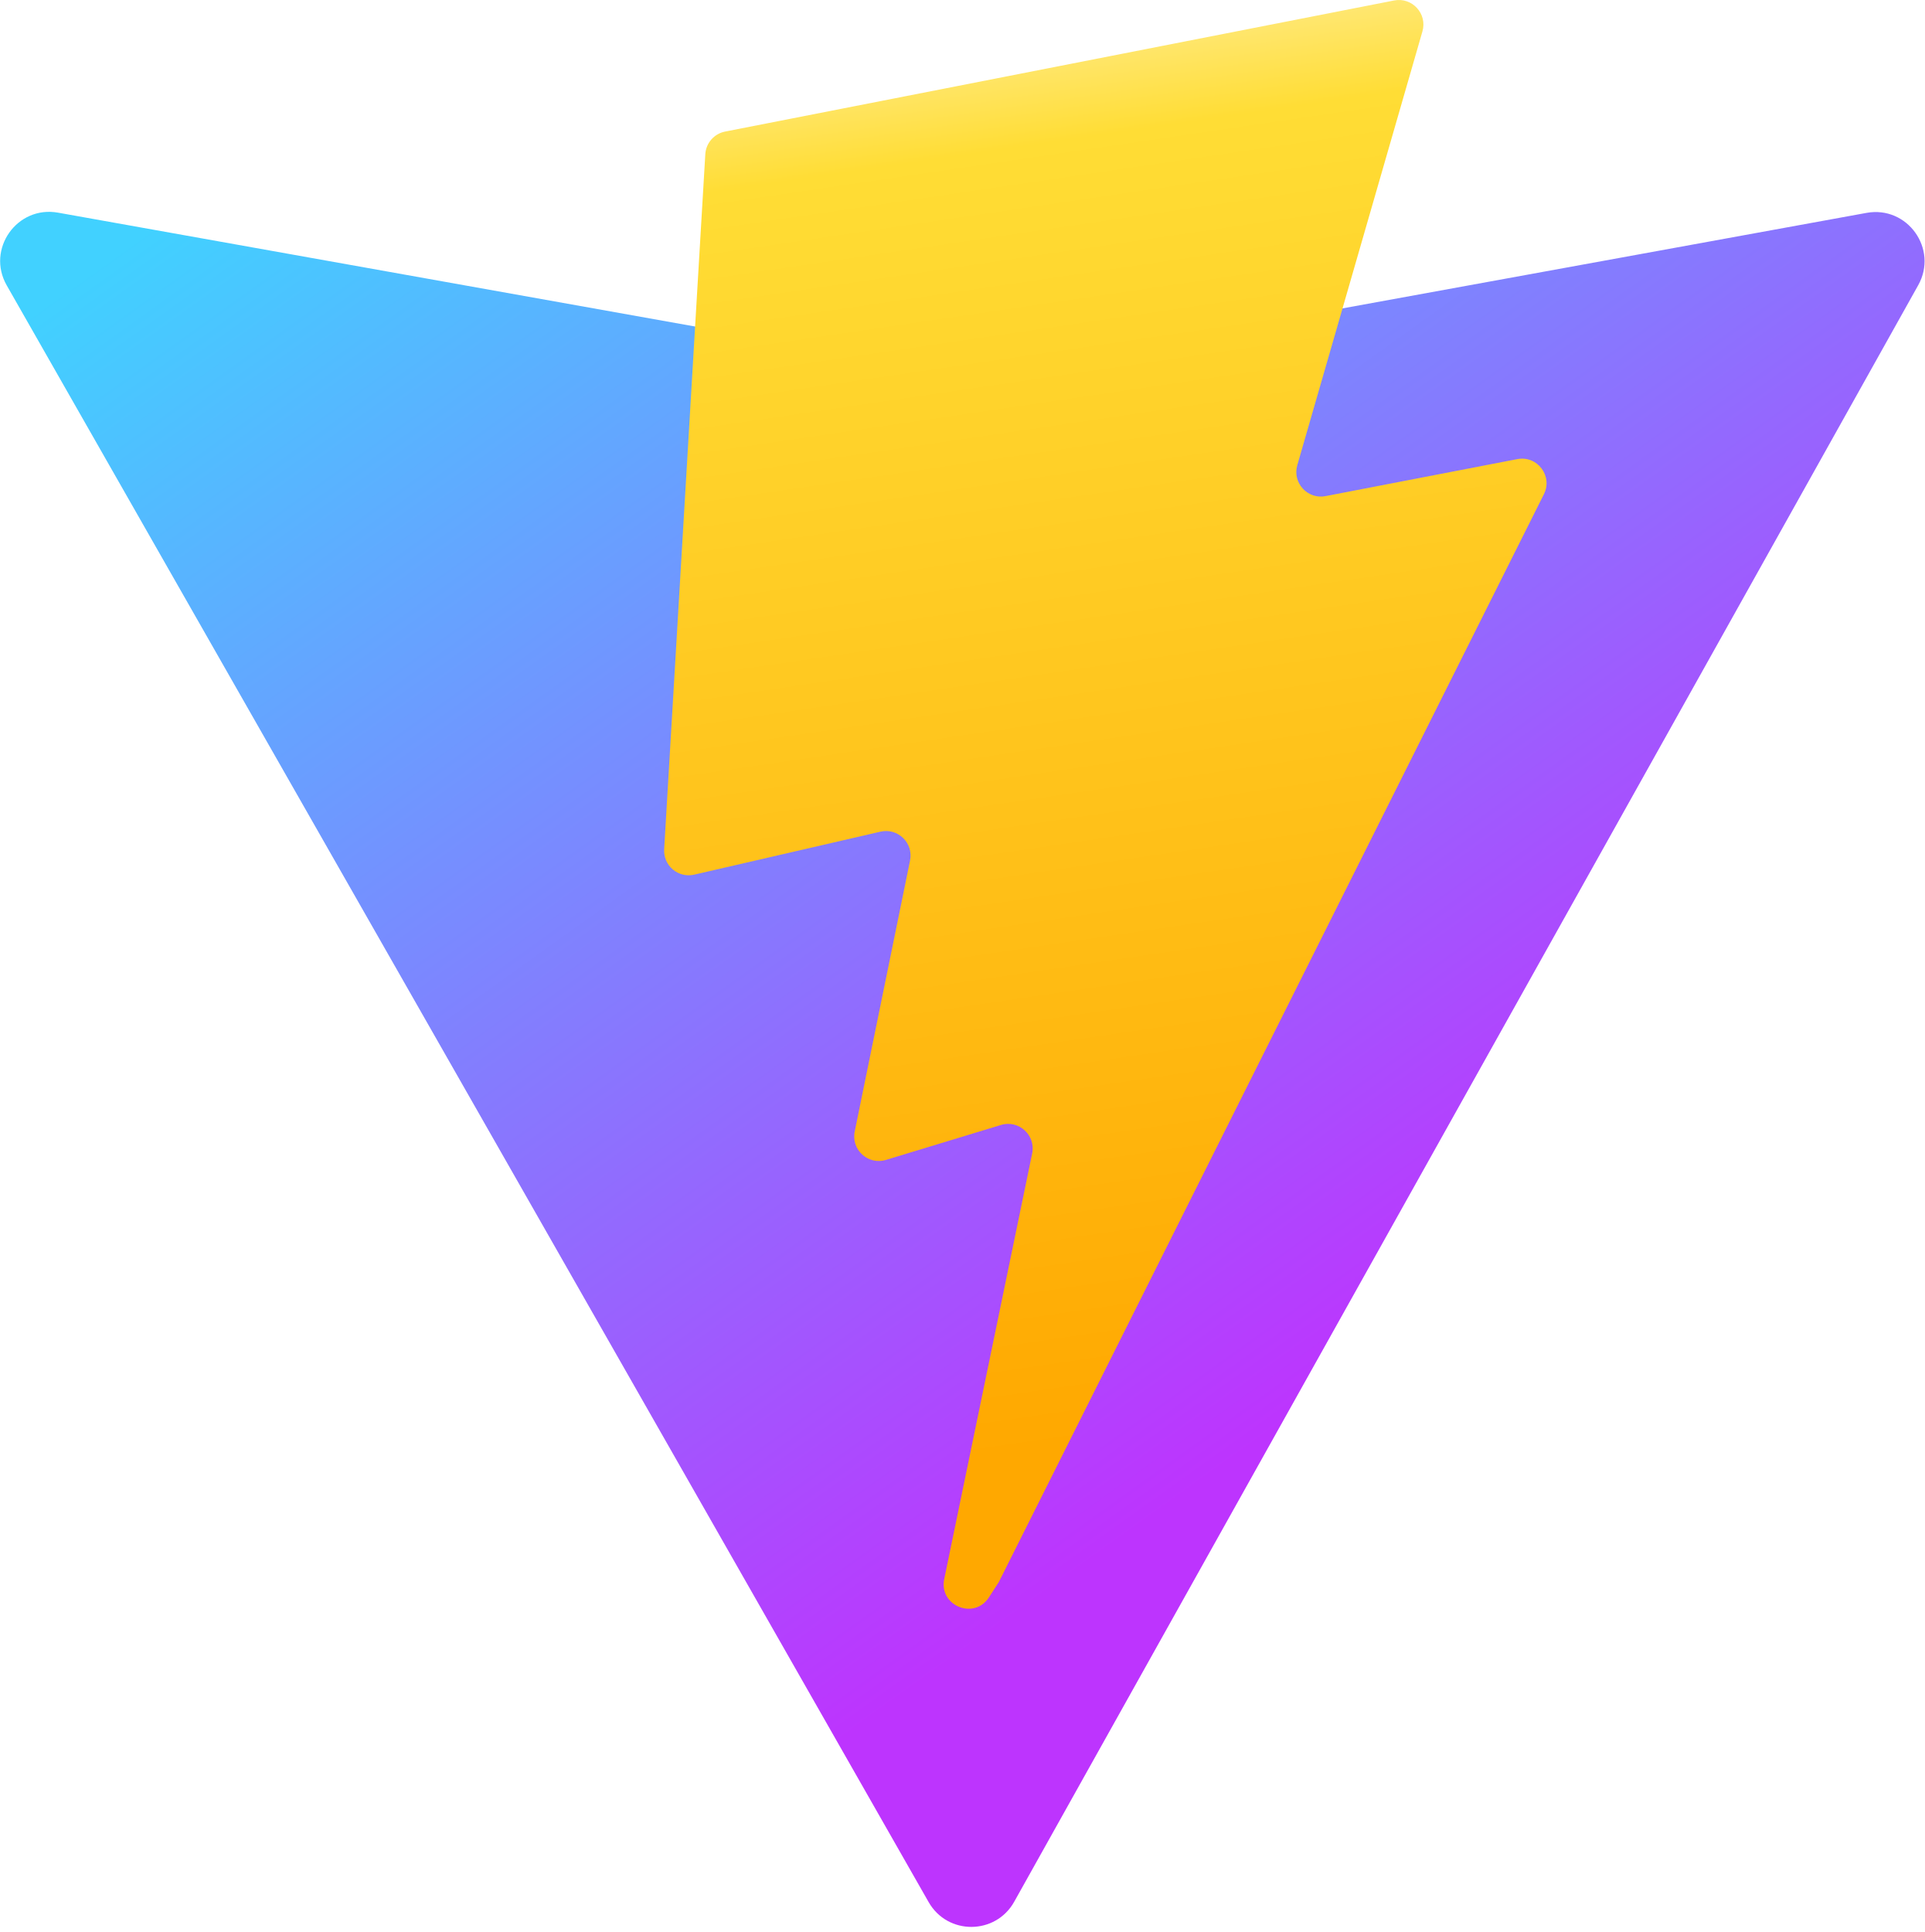
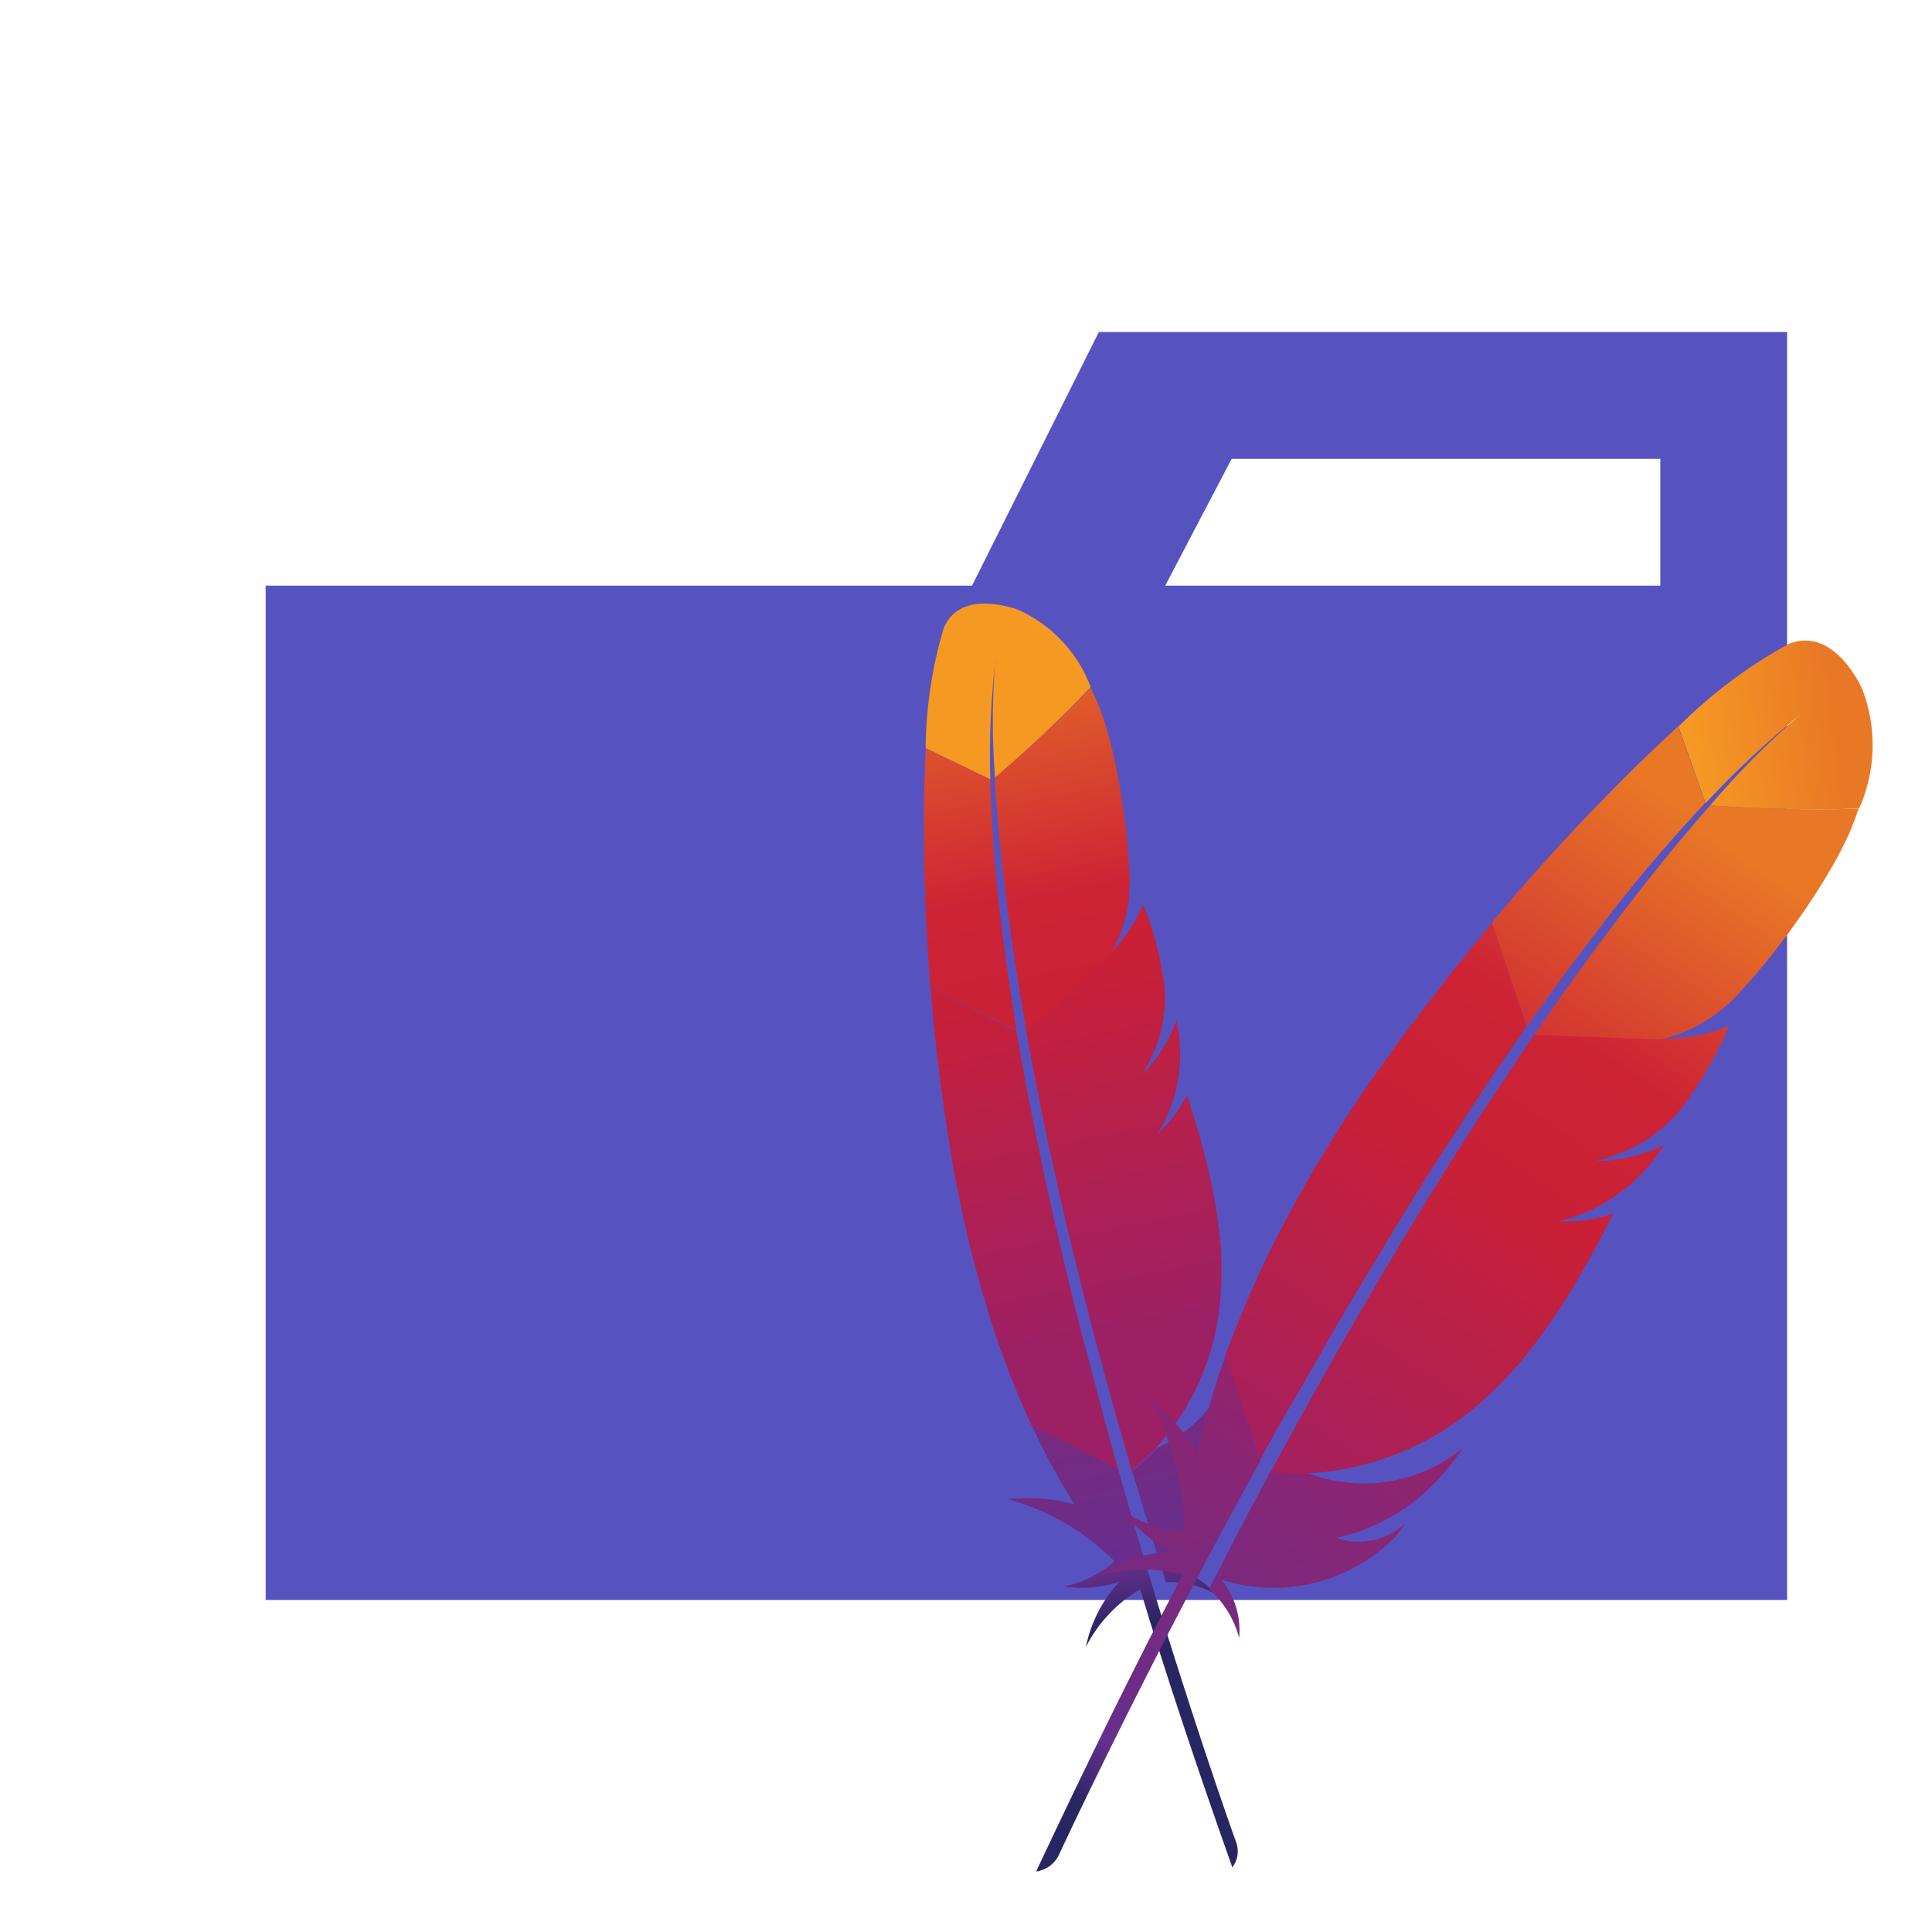
- <svg xmlns="http://www.w3.org/2000/svg" aria-hidden="true" role="img" class="iconify iconify--logos" width="31.88" height="32" preserveAspectRatio="xMidYMid meet" viewBox="0 0 256 257">
+ <svg xmlns="http://www.w3.org/2000/svg" xmlns:xlink="http://www.w3.org/1999/xlink" width="800px" height="800px" viewBox="0 0 32 32">
  <defs>
-     <linearGradient id="IconifyId1813088fe1fbc01fb466" x1="-.828%" x2="57.636%" y1="7.652%" y2="78.411%">
-       <stop offset="0%" stop-color="#41D1FF" />
-       <stop offset="100%" stop-color="#BD34FE" />
+     <linearGradient id="a" x1="-7361.602" y1="2007.461" x2="-7338.406" y2="1980.338" gradientTransform="matrix(-0.023, -0.116, -0.116, 0.023, 78.54, -890.577)" gradientUnits="userSpaceOnUse">
+       <stop offset="0" stop-color="#f69923" />
+       <stop offset="0.312" stop-color="#f79a23" />
+       <stop offset="0.838" stop-color="#e97826" />
    </linearGradient>
-     <linearGradient id="IconifyId1813088fe1fbc01fb467" x1="43.376%" x2="50.316%" y1="2.242%" y2="89.03%">
-       <stop offset="0%" stop-color="#FFEA83" />
-       <stop offset="8.333%" stop-color="#FFDD35" />
-       <stop offset="100%" stop-color="#FFA800" />
+     <linearGradient id="b" x1="-7533.268" y1="2010.527" x2="-7367.779" y2="2010.527" gradientTransform="matrix(-0.023, -0.116, -0.116, 0.023, 78.54, -890.577)" gradientUnits="userSpaceOnUse">
+       <stop offset="0.323" stop-color="#9e2064" />
+       <stop offset="0.63" stop-color="#c92037" />
+       <stop offset="0.751" stop-color="#cd2335" />
+       <stop offset="1" stop-color="#e97826" />
    </linearGradient>
+     <linearGradient id="c" x1="-7513.292" y1="1993.896" x2="-7414.676" y2="1993.896" gradientTransform="matrix(-0.023, -0.116, -0.116, 0.023, 78.54, -890.577)" gradientUnits="userSpaceOnUse">
+       <stop offset="0" stop-color="#282662" />
+       <stop offset="0.095" stop-color="#662e8d" />
+       <stop offset="0.788" stop-color="#9f2064" />
+       <stop offset="0.949" stop-color="#cd2032" />
+     </linearGradient>
+     <linearGradient id="d" x1="-7523.974" y1="2012.055" x2="-7358.484" y2="2012.055" xlink:href="#b" />
+     <linearGradient id="e" x1="-7511.904" y1="2009.788" x2="-7424.935" y2="2009.788" xlink:href="#c" />
+     <linearGradient id="f" x1="-7523.974" y1="1994.929" x2="-7358.484" y2="1994.929" xlink:href="#b" />
+     <linearGradient id="g" x1="-7534.239" y1="1995.76" x2="-7368.75" y2="1995.76" xlink:href="#b" />
+     <linearGradient id="h" x1="-7523.974" y1="1989.8" x2="-7358.484" y2="1989.8" xlink:href="#b" />
+     <linearGradient id="i" x1="-7523.974" y1="1990.402" x2="-7358.484" y2="1990.402" xlink:href="#b" />
+     <linearGradient id="j" x1="-8333.644" y1="1965.164" x2="-8310.449" y2="1938.041" gradientTransform="matrix(0.074, -0.112, -0.112, -0.074, 863.044, -776.696)" xlink:href="#a" />
+     <linearGradient id="k" x1="-8505.311" y1="1968.23" x2="-8339.822" y2="1968.23" gradientTransform="matrix(0.074, -0.112, -0.112, -0.074, 863.044, -776.696)" xlink:href="#b" />
+     <linearGradient id="l" x1="-8485.334" y1="1951.599" x2="-8386.719" y2="1951.599" gradientTransform="matrix(0.074, -0.112, -0.112, -0.074, 863.044, -776.696)" xlink:href="#c" />
+     <linearGradient id="m" x1="-8496.017" y1="1969.759" x2="-8330.527" y2="1969.759" gradientTransform="matrix(0.074, -0.112, -0.112, -0.074, 863.044, -776.696)" xlink:href="#b" />
+     <linearGradient id="n" x1="-8483.947" y1="1967.492" x2="-8396.977" y2="1967.492" gradientTransform="matrix(0.074, -0.112, -0.112, -0.074, 863.044, -776.696)" xlink:href="#c" />
+     <linearGradient id="o" x1="-8496.017" y1="1952.633" x2="-8330.527" y2="1952.633" gradientTransform="matrix(0.074, -0.112, -0.112, -0.074, 863.044, -776.696)" xlink:href="#b" />
+     <linearGradient id="p" x1="-8506.282" y1="1953.463" x2="-8340.792" y2="1953.463" gradientTransform="matrix(0.074, -0.112, -0.112, -0.074, 863.044, -776.696)" xlink:href="#b" />
+     <linearGradient id="q" x1="-8496.017" y1="1947.503" x2="-8330.527" y2="1947.503" gradientTransform="matrix(0.074, -0.112, -0.112, -0.074, 863.044, -776.696)" xlink:href="#b" />
+     <linearGradient id="r" x1="-8496.017" y1="1948.106" x2="-8330.527" y2="1948.106" gradientTransform="matrix(0.074, -0.112, -0.112, -0.074, 863.044, -776.696)" xlink:href="#b" />
  </defs>
-   <path fill="url(#IconifyId1813088fe1fbc01fb466)" d="M255.153 37.938L134.897 252.976c-2.483 4.44-8.862 4.466-11.382.048L.875 37.958c-2.746-4.814 1.371-10.646 6.827-9.67l120.385 21.517a6.537 6.537 0 0 0 2.322-.004l117.867-21.483c5.438-.991 9.574 4.796 6.877 9.62Z" />
-   <path fill="url(#IconifyId1813088fe1fbc01fb467)" d="M185.432.063L96.44 17.501a3.268 3.268 0 0 0-2.634 3.014l-5.474 92.456a3.268 3.268 0 0 0 3.997 3.378l24.777-5.718c2.318-.535 4.413 1.507 3.936 3.838l-7.361 36.047c-.495 2.426 1.782 4.5 4.151 3.78l15.304-4.649c2.372-.72 4.652 1.36 4.15 3.788l-11.698 56.621c-.732 3.542 3.979 5.473 5.943 2.437l1.313-2.028l72.516-144.72c1.215-2.423-.88-5.186-3.54-4.672l-25.505 4.922c-2.396.462-4.435-1.77-3.759-4.114l16.646-57.705c.677-2.35-1.37-4.583-3.769-4.113Z" />
+   <path d="M27.5,5.5H18.2L16.1,9.7H4.4V26.5H29.6V5.5Zm0,4.2H19.3l1.1-2.1h7.1Z" style="fill:#5653c1" />
+   <path d="M15.632,10.4a7.154,7.154,0,0,0-.3,1.991l1.07.518A13.446,13.446,0,0,1,16.481,11c0-.044.008-.069.008-.069,0,.023-.007.046-.008.069a11.954,11.954,0,0,0,0,1.88,20.842,20.842,0,0,0,1.585-1.5,2.281,2.281,0,0,0-1.2-1.279S15.918,9.726,15.632,10.4Z" style="fill:url(#a)" />
+   <path d="M18.416,15.791a.013.013,0,0,0,.007-.009l-.06.053c0,.005-.007.009-.007.014Z" style="fill:none" />
+   <path d="M19.071,17.643c-.029.035-.063.068-.1.1C19.009,17.711,19.043,17.677,19.071,17.643Z" style="fill:none" />
+   <path d="M18.456,23.332c0-.016-.011-.033-.013-.049-.092-.334-.18-.657-.266-.977-.094-.355-.183-.7-.269-1.043-.089-.354-.173-.7-.252-1.038-.084-.354-.162-.693-.233-1.024-.058-.269-.114-.53-.166-.785-.018-.086-.034-.169-.05-.252-.032-.166-.064-.327-.095-.485s-.054-.289-.082-.431c-.008-.048-.016-.1-.025-.139l0-.024-.051.047-.106-.053c0,.011,0,.024.008.035.035.213.072.43.114.647.023.123.048.249.07.378.066.348.135.695.212,1.045s.152.7.231,1.053.16.685.243,1.026.167.676.254,1.009c.089.349.18.694.274,1.031.02.076.041.155.064.228.075.274.149.541.225.8l.172.086.057-.051a.052.052,0,0,0-.007-.022C18.645,24,18.549,23.661,18.456,23.332Z" style="fill:none" />
+   <path d="M19.343,18.621c-.05.055-.1.107-.154.158h0c.027-.024.055-.054.08-.081A.909.909,0,0,0,19.343,18.621Z" style="fill:#be202e" />
+   <path d="M19.343,18.621c-.05.055-.1.107-.154.158h0c.027-.024.055-.054.08-.081A.909.909,0,0,0,19.343,18.621Z" style="fill:#be202e;opacity:0.35;isolation:isolate" />
+   <path d="M18.951,17.767h0c.009-.006.015-.016.024-.022.034-.034.068-.068.1-.1-.038.041-.08.081-.121.125Z" style="fill:#be202e" />
+   <path d="M18.951,17.767h0c.009-.006.015-.016.024-.022.034-.034.068-.068.1-.1-.038.041-.08.081-.121.125Z" style="fill:#be202e;opacity:0.35;isolation:isolate" />
+   <path d="M16.685,16.069q-.074-.534-.135-1.051c-.041-.358-.073-.709-.1-1.056,0-.021,0-.042,0-.06-.023-.339-.04-.67-.048-.993l-1.068-.515c0,.065-.007.132-.01.2-.011.256-.019.528-.021.814,0,.322,0,.658.006,1.01.008.324.021.661.038,1,.017.294.037.591.061.894l0,.034,1.429.724C16.788,16.738,16.735,16.4,16.685,16.069Z" style="fill:url(#b)" />
+   <path d="M18.8,24.521c.079.267.159.542.246.821l0,.011c.012.041.022.079.037.117.057.188.112.355.23.738a1.445,1.445,0,0,1,.821.2,1.172,1.172,0,0,0-.78-.424,2.512,2.512,0,0,0,1.37-2.233c-.009-.079-.019-.162-.035-.245a1.01,1.01,0,0,1-.575.864l0,0,0,0a2.824,2.824,0,0,0,.458-1.78c-.012-.145-.03-.3-.056-.464a2.292,2.292,0,0,1-1.329,1.846l-.433.4C18.768,24.421,18.781,24.469,18.8,24.521Z" style="fill:url(#c)" />
+   <path d="M18.239,23.3c-.091-.339-.181-.683-.274-1.031s-.171-.669-.254-1.009-.163-.683-.243-1.026-.158-.7-.231-1.053-.143-.7-.212-1.045c-.025-.126-.048-.249-.07-.378-.04-.214-.077-.431-.114-.647,0-.011,0-.024-.008-.035l-1.421-.725a.509.509,0,0,1,.005.068c.029.322.057.649.095.977s.08.668.129,1.006c.042.285.087.568.134.853.01.056.021.115.031.171.065.353.135.695.211,1.013.085.362.176.7.268,1.017.062.207.122.406.184.6.054.159.112.319.169.476.136.369.286.728.449,1.078l1.436.728c-.077-.264-.147-.533-.225-.8C18.281,23.456,18.261,23.38,18.239,23.3Z" style="fill:url(#d)" />
+   <path d="M17.11,23.656a11.145,11.145,0,0,0,.661,1.22c.009.012.016.029.025.04a2.9,2.9,0,0,0-1.1-.085,4.028,4.028,0,0,1,1.765,1.028,1.851,1.851,0,0,1-.834.418,1.845,1.845,0,0,0,.915-.081,2.254,2.254,0,0,0-.557,1.085,2.313,2.313,0,0,1,.9-.957c.431,1.429.95,2.979,1.526,4.605a.433.433,0,0,0,.067-.406c-.106-.292-.79-2.226-1.571-4.851-.023-.074-.042-.15-.067-.226-.007-.022-.012-.041-.019-.063q-.12-.413-.244-.849c-.018-.068-.037-.131-.055-.2l0,0-1.436-.728A.268.268,0,0,0,17.11,23.656Z" style="fill:url(#e)" />
+   <path d="M17,17.107c.008.048.017.091.025.139.028.142.052.286.082.431s.063.319.095.485c.016.083.032.166.05.252.052.255.108.516.166.785.071.331.149.671.233,1.024.079.335.163.683.252,1.038.086.338.173.685.269,1.043.084.317.174.643.266.977,0,.016.011.033.013.049.093.329.189.669.289,1.015a.052.052,0,0,0,.007.022l.433-.4c-.011,0-.02.01-.034.016a4.16,4.16,0,0,0,1.056-2.336,5.6,5.6,0,0,0-.013-1.3,8.943,8.943,0,0,0-.209-1.114c-.085-.343-.191-.708-.319-1.092a2.168,2.168,0,0,1-.331.477l-.075.082c-.025.027-.052.052-.08.081h0a2.533,2.533,0,0,0,.312-1.88,2.382,2.382,0,0,1-.429.743c-.029.035-.063.068-.1.1-.009.006-.015.016-.027.024h0a2.64,2.64,0,0,0,.278-.61,1.132,1.132,0,0,0,.033-.128c.015-.065.025-.131.036-.2,0-.044.01-.084.014-.128a1.846,1.846,0,0,0,0-.31c0-.034,0-.065-.008-.1-.008-.048-.014-.093-.023-.136-.034-.2-.072-.375-.112-.527-.02-.076-.038-.144-.057-.206-.009-.025-.013-.049-.023-.074-.023-.069-.042-.131-.063-.184a1.839,1.839,0,0,0-.079-.181h0a.4.4,0,0,1-.031.086,2.812,2.812,0,0,1-.487.7l.4-.365-.4.365a.013.013,0,0,0-.007.009.811.811,0,0,0-.059.061c0-.005.007-.009.007-.014l-1.365,1.25C17,17.094,17.005,17.1,17,17.107Z" style="fill:url(#f)" />
+   <path d="M16.476,12.884c.017.3.043.636.077,1.008a.363.363,0,0,0,.007.058c.031.325.071.674.121,1.057.043.329.091.677.151,1.053.049.325.109.665.171,1.025l1.365-1.25a2.241,2.241,0,0,0,.343-1.235c0-.107-.008-.22-.016-.336a10.743,10.743,0,0,0-.123-1.078,9.345,9.345,0,0,0-.2-.965,5.119,5.119,0,0,0-.156-.49c-.049-.122-.1-.234-.151-.341A21.6,21.6,0,0,1,16.476,12.884Z" style="fill:url(#g)" />
+   <path d="M19.271,18.7c-.025.027-.052.052-.08.081h0A1.043,1.043,0,0,1,19.271,18.7Z" style="fill:#be202e" />
+   <path d="M19.271,18.7c-.025.027-.052.052-.08.081h0A1.043,1.043,0,0,1,19.271,18.7Z" style="fill:#be202e;opacity:0.35;isolation:isolate" />
+   <path d="M19.271,18.7c-.025.027-.052.052-.08.081h0A1.043,1.043,0,0,1,19.271,18.7Z" style="fill:url(#h)" />
+   <path d="M18.948,17.769c.009-.006.015-.016.027-.024-.009.006-.015.016-.027.024Z" style="fill:#be202e" />
+   <path d="M18.948,17.769c.009-.006.015-.016.027-.024-.009.006-.015.016-.027.024Z" style="fill:#be202e;opacity:0.35;isolation:isolate" />
+   <path d="M18.948,17.769c.009-.006.015-.016.027-.024-.009.006-.015.016-.027.024Z" style="fill:url(#i)" />
+   <path d="M29.62,10.668A8.092,8.092,0,0,0,27.8,12.035l.45,1.268a15.208,15.208,0,0,1,1.576-1.473c.038-.032.061-.049.061-.049-.019.018-.042.031-.061.049a13.521,13.521,0,0,0-1.5,1.51,23.574,23.574,0,0,0,2.466.054,2.58,2.58,0,0,0,.053-1.979S30.386,10.352,29.62,10.668Z" style="fill:url(#j)" />
+   <path d="M27.578,17.22a.015.015,0,0,0,.013,0l-.091,0s-.013,0-.017.006Z" style="fill:none" />
+   <path d="M26.634,19.231c-.051.005-.1.005-.159.006C26.529,19.237,26.583,19.236,26.634,19.231Z" style="fill:none" />
+   <path d="M21.618,23.322c.011-.015.018-.035.028-.05.192-.342.377-.672.562-1,.207-.36.412-.713.612-1.054.21-.356.419-.7.622-1.035.214-.351.421-.687.626-1.01.167-.262.329-.517.49-.764.054-.084.107-.163.16-.243.106-.159.208-.315.31-.466s.186-.276.277-.413c.032-.045.063-.091.09-.132l.016-.023-.079,0L25.289,17c-.006.012-.016.023-.022.034-.142.2-.284.4-.422.612-.08.117-.16.238-.244.359-.223.333-.443.667-.659,1.009s-.438.688-.65,1.031-.416.679-.619,1.019-.4.677-.6,1.014c-.206.352-.406.7-.6,1.047-.045.077-.09.157-.13.235-.158.28-.31.553-.458.827l.07.206.087,0a.058.058,0,0,0,.012-.023C21.239,24.011,21.431,23.661,21.618,23.322Z" style="fill:none" />
+   <path d="M26.075,20.234c-.084,0-.167,0-.25,0h0c.041,0,.087,0,.129,0A1.028,1.028,0,0,0,26.075,20.234Z" style="fill:#be202e" />
+   <path d="M26.075,20.234c-.084,0-.167,0-.25,0h0c.041,0,.087,0,.129,0A1.028,1.028,0,0,0,26.075,20.234Z" style="fill:#be202e;opacity:0.35;isolation:isolate" />
+   <path d="M26.438,19.236h0c.012,0,.025,0,.037,0,.054,0,.108,0,.159-.006-.063,0-.129,0-.2,0Z" style="fill:#be202e" />
+   <path d="M26.438,19.236h0c.012,0,.025,0,.037,0,.054,0,.108,0,.159-.006-.063,0-.129,0-.2,0Z" style="fill:#be202e;opacity:0.35;isolation:isolate" />
+   <path d="M25.963,16.069q.365-.489.726-.954c.251-.321.5-.629.76-.928.015-.019.03-.037.045-.052.251-.292.5-.571.751-.838l-.451-1.264c-.053.05-.11.1-.168.154-.212.2-.434.41-.663.639-.258.257-.523.53-.8.818-.251.267-.509.549-.768.839-.22.25-.44.505-.661.768l-.025.03L25.286,17C25.514,16.689,25.739,16.377,25.963,16.069Z" style="fill:url(#k)" />
+   <path d="M20.948,24.55c-.149.278-.3.563-.454.856l-.006.012c-.023.042-.045.081-.064.124-.1.2-.192.375-.4.777a1.635,1.635,0,0,1,.5.81,1.326,1.326,0,0,0-.291-.962,2.841,2.841,0,0,0,2.877-.709c.056-.071.113-.146.166-.225a1.143,1.143,0,0,1-1.149.239h0A3.2,3.2,0,0,0,23.913,24.4c.106-.126.213-.264.323-.418a2.592,2.592,0,0,1-2.537.43l-.666-.023Z" style="fill:url(#l)" />
+   <path d="M21.468,23.126c.2-.345.4-.694.6-1.047.195-.337.394-.674.6-1.014s.412-.68.619-1.019.43-.689.65-1.031.44-.675.659-1.009c.08-.121.16-.238.244-.359.138-.2.28-.408.422-.612.006-.012.016-.023.022-.034l-.568-1.713a.576.576,0,0,1-.05.059c-.233.282-.47.567-.7.862s-.467.6-.7.912c-.192.263-.381.526-.57.794-.037.053-.074.11-.111.162-.228.337-.443.667-.635.984-.219.359-.415.7-.592,1.032-.115.216-.224.424-.325.626-.083.171-.163.346-.242.517-.184.405-.348.814-.5,1.224l.578,1.727c.148-.273.3-.546.458-.827C21.379,23.283,21.423,23.206,21.468,23.126Z" style="fill:url(#m)" />
+   <path d="M20.278,22.514a12.606,12.606,0,0,0-.437,1.507c0,.016-.009.036-.012.052a3.278,3.278,0,0,0-.814-.939,4.556,4.556,0,0,1,.6,2.23,2.094,2.094,0,0,1-1-.326,2.087,2.087,0,0,0,.8.662,2.549,2.549,0,0,0-1.311.431,2.616,2.616,0,0,1,1.488-.052c-.789,1.493-1.6,3.153-2.431,4.919a.489.489,0,0,0,.377-.273c.147-.319,1.133-2.42,2.59-5.154.04-.077.085-.154.126-.235l.035-.066q.231-.428.478-.878c.039-.069.074-.135.113-.2v0L20.3,22.46A.3.3,0,0,0,20.278,22.514Z" style="fill:url(#n)" />
+   <path d="M25.4,17.158c-.032.045-.059.087-.09.132-.091.136-.185.272-.277.413s-.2.307-.31.466c-.053.079-.106.159-.16.243-.161.247-.323.5-.49.764-.205.323-.413.659-.626,1.01-.2.332-.412.68-.622,1.035-.2.341-.4.689-.612,1.054-.184.322-.371.657-.562,1-.011.015-.018.035-.028.05-.187.338-.38.689-.573,1.047a.058.058,0,0,0-.012.023l.666.023c-.012-.006-.024-.008-.04-.014a4.706,4.706,0,0,0,2.706-1.042A6.337,6.337,0,0,0,25.39,22.3a10.116,10.116,0,0,0,.717-1.063c.2-.344.409-.722.611-1.133a2.452,2.452,0,0,1-.646.121l-.126.007c-.042,0-.083,0-.129,0h0a2.865,2.865,0,0,0,1.745-1.266,2.694,2.694,0,0,1-.936.258c-.051.005-.1.005-.159.006-.012,0-.025,0-.041,0h0a2.986,2.986,0,0,0,.709-.27,1.28,1.28,0,0,0,.128-.077c.064-.04.125-.086.185-.131.038-.032.075-.06.113-.091a2.088,2.088,0,0,0,.245-.251c.025-.03.05-.055.071-.085.032-.045.063-.086.089-.128.132-.189.24-.36.329-.513.045-.077.084-.146.118-.211.012-.027.028-.05.04-.077.036-.074.07-.139.1-.2a2.08,2.08,0,0,0,.08-.209h0a.451.451,0,0,1-.094.044,3.18,3.18,0,0,1-.949.177l.612.023-.612-.023a.015.015,0,0,0-.013,0,.918.918,0,0,0-.1,0s.013,0,.017-.006L25.4,17.13C25.406,17.147,25.4,17.154,25.4,17.158Z" style="fill:url(#o)" />
+   <path d="M28.326,13.339c-.224.254-.471.546-.739.873a.411.411,0,0,0-.041.052c-.233.286-.479.6-.742.947-.227.3-.465.618-.716.968-.219.3-.44.621-.677.961l2.092.078a2.534,2.534,0,0,0,1.258-.722c.084-.088.168-.183.254-.283a12.151,12.151,0,0,0,.757-.966,10.57,10.57,0,0,0,.6-.938,5.79,5.79,0,0,0,.263-.519c.058-.137.106-.267.149-.394A24.435,24.435,0,0,1,28.326,13.339Z" style="fill:url(#p)" />
+   <path d="M25.954,20.241c-.042,0-.083,0-.129,0h0A1.18,1.18,0,0,1,25.954,20.241Z" style="fill:#be202e" />
+   <path d="M25.954,20.241c-.042,0-.083,0-.129,0h0A1.18,1.18,0,0,1,25.954,20.241Z" style="fill:#be202e;opacity:0.35;isolation:isolate" />
+   <path d="M25.954,20.241c-.042,0-.083,0-.129,0h0A1.18,1.18,0,0,1,25.954,20.241Z" style="fill:url(#q)" />
+   <path d="M26.434,19.235c.012,0,.025,0,.041,0-.012,0-.025,0-.041,0Z" style="fill:#be202e" />
+   <path d="M26.434,19.235c.012,0,.025,0,.041,0-.012,0-.025,0-.041,0Z" style="fill:#be202e;opacity:0.35;isolation:isolate" />
+   <path d="M26.434,19.235c.012,0,.025,0,.041,0-.012,0-.025,0-.041,0Z" style="fill:url(#r)" />
</svg>
